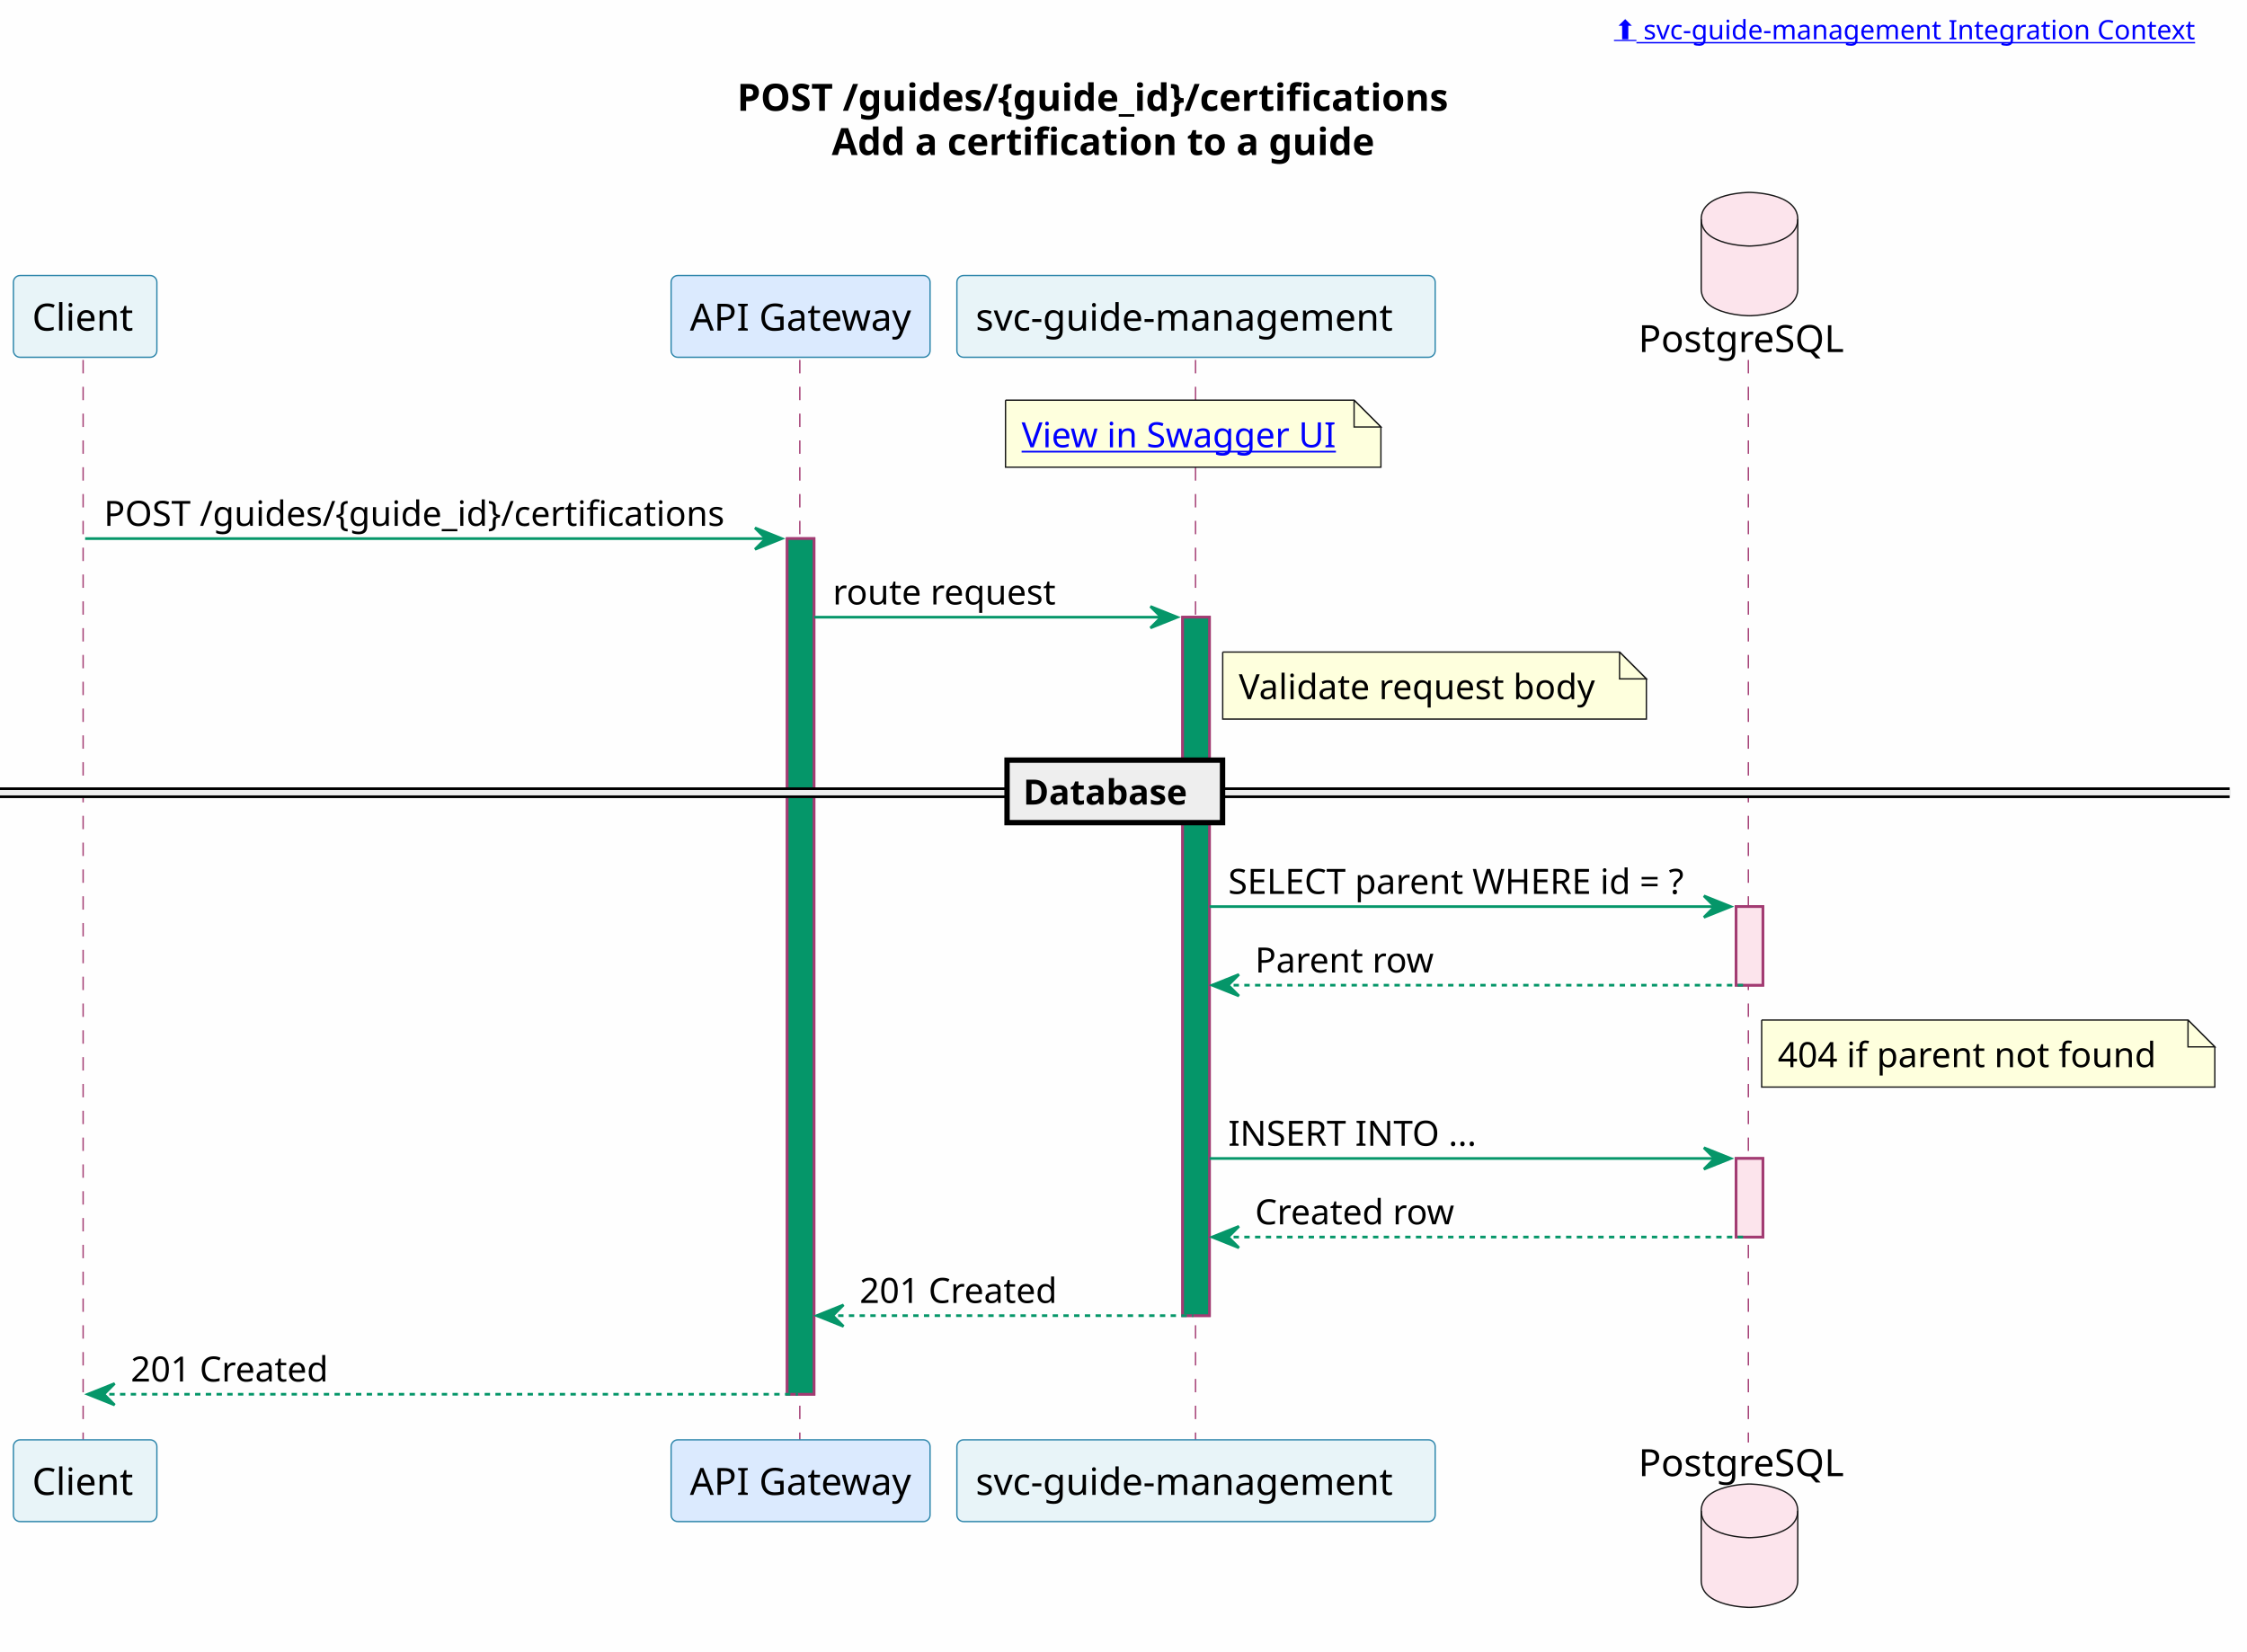
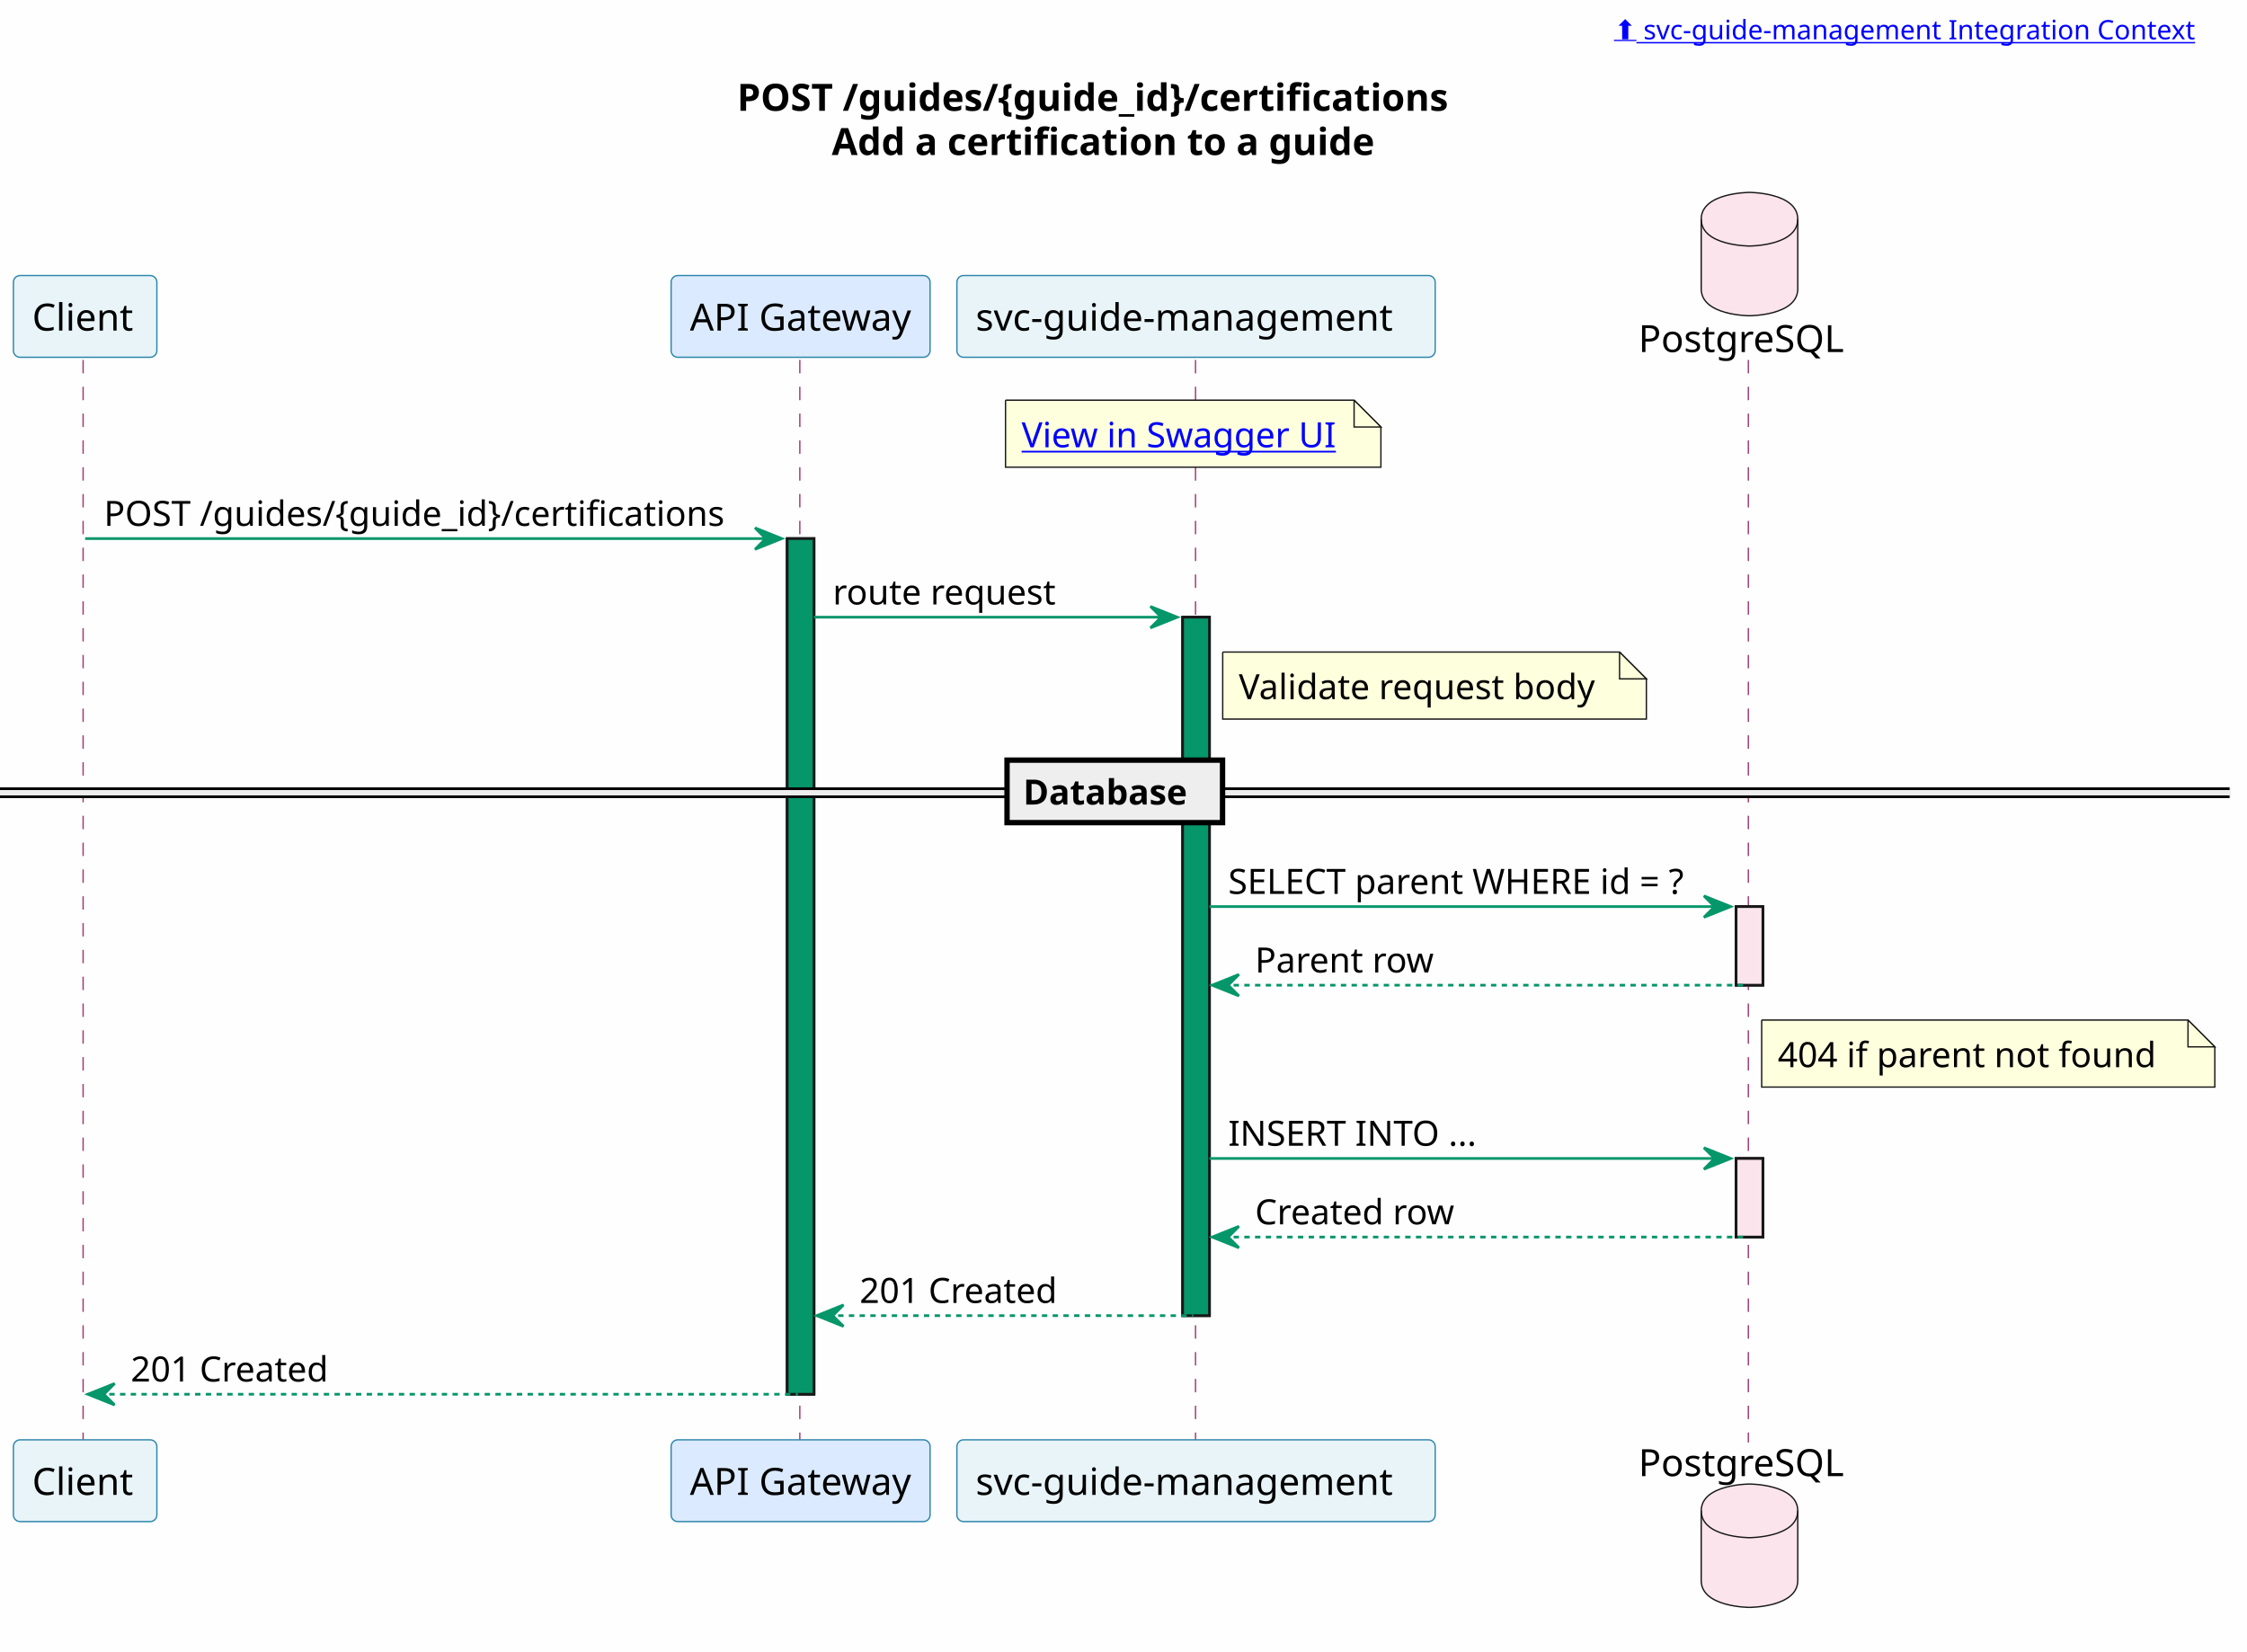
<svg xmlns="http://www.w3.org/2000/svg" xmlns:xlink="http://www.w3.org/1999/xlink" contentStyleType="text/css" data-diagram-type="SEQUENCE" height="616px" preserveAspectRatio="none" style="width:838px;height:616px;background:#FEFEFE;" version="1.1" viewBox="0 0 838 616" width="838px" zoomAndPan="magnify">
  <defs />
  <g>
    <rect fill="#FEFEFE" height="616" style="stroke:none;stroke-width:1;" width="838" x="0" y="0" />
-     <text fill="#000000" font-family="Segoe UI" font-size="14" font-weight="bold" lengthAdjust="spacing" textLength="280.738" x="274.883" y="41.312">POST /guides/{guide_id}/certifications</text>
-     <text fill="#000000" font-family="Segoe UI" font-size="14" font-weight="bold" lengthAdjust="spacing" textLength="210.116" x="310.194" y="57.801">Add a certification to a guide</text>
+     <text fill="#000000" font-family="'Segoe UI'" font-size="14" font-weight="bold" lengthAdjust="spacing" textLength="280.738" x="274.883" y="41.312">POST /guides/{guide_id}/certifications</text>
+     <text fill="#000000" font-family="'Segoe UI'" font-size="14" font-weight="bold" lengthAdjust="spacing" textLength="210.116" x="310.194" y="57.801">Add a certification to a guide</text>
    <g>
-       <rect fill="#059669" height="319.106" style="stroke:#A23B72;stroke-width:1;" width="10" x="293.576" y="200.863" />
+       <rect fill="#059669" height="319.106" style="stroke:#181818;stroke-width:1;" width="10" x="293.576" y="200.863" />
    </g>
    <g>
-       <rect fill="#059669" height="260.484" style="stroke:#A23B72;stroke-width:1;" width="10" x="441.053" y="230.174" />
+       <rect fill="#059669" height="260.484" style="stroke:#181818;stroke-width:1;" width="10" x="441.053" y="230.174" />
    </g>
    <g>
-       <rect fill="#FCE4EC" height="29.311" style="stroke:#A23B72;stroke-width:1;" width="10" x="647.457" y="338.106" />
+       <rect fill="#FCE4EC" height="29.311" style="stroke:#181818;stroke-width:1;" width="10" x="647.457" y="338.106" />
    </g>
    <g>
-       <rect fill="#FCE4EC" height="29.311" style="stroke:#A23B72;stroke-width:1;" width="10" x="647.457" y="432.037" />
+       <rect fill="#FCE4EC" height="29.311" style="stroke:#181818;stroke-width:1;" width="10" x="647.457" y="432.037" />
    </g>
-     <g>
-       <rect fill="#000000" fill-opacity="0" height="403.727" width="8" x="27.752" y="134.242" />
-       <line style="stroke:#A23B72;stroke-width:0.5;stroke-dasharray:5,5;" x1="31" x2="31" y1="134.242" y2="537.969" />
+     <g class="participant-lifeline" data-entity-uid="part1" data-qualified-name="Client" id="part1-lifeline">
+       <g>
+         <rect fill="#000000" fill-opacity="0" height="403.727" width="8" x="27.752" y="134.242" />
+         <line style="stroke:#A23B72;stroke-width:0.5;stroke-dasharray:5,5;" x1="31" x2="31" y1="134.242" y2="537.969" />
+       </g>
    </g>
-     <g>
-       <rect fill="#000000" fill-opacity="0" height="403.727" width="8" x="294.576" y="134.242" />
-       <line style="stroke:#A23B72;stroke-width:0.5;stroke-dasharray:5,5;" x1="298.287" x2="298.287" y1="134.242" y2="537.969" />
+     <g class="participant-lifeline" data-entity-uid="part2" data-qualified-name="GW" id="part2-lifeline">
+       <g>
+         <rect fill="#000000" fill-opacity="0" height="403.727" width="8" x="294.576" y="134.242" />
+         <line style="stroke:#A23B72;stroke-width:0.5;stroke-dasharray:5,5;" x1="298.287" x2="298.287" y1="134.242" y2="537.969" />
+       </g>
    </g>
-     <g>
-       <rect fill="#000000" fill-opacity="0" height="403.727" width="8" x="442.053" y="134.242" />
-       <line style="stroke:#A23B72;stroke-width:0.5;stroke-dasharray:5,5;" x1="445.865" x2="445.865" y1="134.242" y2="537.969" />
+     <g class="participant-lifeline" data-entity-uid="part3" data-qualified-name="Svc" id="part3-lifeline">
+       <g>
+         <rect fill="#000000" fill-opacity="0" height="403.727" width="8" x="442.053" y="134.242" />
+         <line style="stroke:#A23B72;stroke-width:0.5;stroke-dasharray:5,5;" x1="445.865" x2="445.865" y1="134.242" y2="537.969" />
+       </g>
    </g>
-     <g>
-       <rect fill="#000000" fill-opacity="0" height="403.727" width="8" x="648.457" y="134.242" />
-       <line style="stroke:#A23B72;stroke-width:0.5;stroke-dasharray:5,5;" x1="652.033" x2="652.033" y1="134.242" y2="537.969" />
+     <g class="participant-lifeline" data-entity-uid="part4" data-qualified-name="DB" id="part4-lifeline">
+       <g>
+         <rect fill="#000000" fill-opacity="0" height="403.727" width="8" x="648.457" y="134.242" />
+         <line style="stroke:#A23B72;stroke-width:0.5;stroke-dasharray:5,5;" x1="652.033" x2="652.033" y1="134.242" y2="537.969" />
+       </g>
    </g>
-     <g class="participant participant-head" data-participant="Client">
+     <g class="participant participant-head" data-entity-uid="part1" data-qualified-name="Client" id="part1-head">
      <a href="/applications/" target="_top" title="/applications/" xlink:actuate="onRequest" xlink:href="/applications/" xlink:show="new" xlink:title="/applications/" xlink:type="simple">
        <rect fill="#E8F4F8" height="30.488" rx="2.5" ry="2.5" style="stroke:#2E86AB;stroke-width:0.5;" width="53.505" x="5" y="102.754" />
-         <text fill="#000000" font-family="Segoe UI" font-size="14" lengthAdjust="spacing" textLength="39.505" x="12" y="123.289">Client</text>
+         <text fill="#000000" font-family="'Segoe UI'" font-size="14" lengthAdjust="spacing" textLength="39.505" x="12" y="123.289">Client</text>
      </a>
    </g>
-     <g class="participant participant-tail" data-participant="Client">
+     <g class="participant participant-tail" data-entity-uid="part1" data-qualified-name="Client" id="part1-tail">
      <a href="/applications/" target="_top" title="/applications/" xlink:actuate="onRequest" xlink:href="/applications/" xlink:show="new" xlink:title="/applications/" xlink:type="simple">
        <rect fill="#E8F4F8" height="30.488" rx="2.5" ry="2.5" style="stroke:#2E86AB;stroke-width:0.5;" width="53.505" x="5" y="536.969" />
-         <text fill="#000000" font-family="Segoe UI" font-size="14" lengthAdjust="spacing" textLength="39.505" x="12" y="557.504">Client</text>
+         <text fill="#000000" font-family="'Segoe UI'" font-size="14" lengthAdjust="spacing" textLength="39.505" x="12" y="557.504">Client</text>
      </a>
    </g>
-     <g class="participant participant-head" data-participant="GW">
-       <rect fill="#DBEAFE" height="30.488" rx="2.5" ry="2.5" style="stroke:#2E86AB;stroke-width:0.5;" width="96.578" x="250.287" y="102.754" />
-       <text fill="#000000" font-family="Segoe UI" font-size="14" lengthAdjust="spacing" textLength="82.578" x="257.287" y="123.289">API Gateway</text>
+     <g class="participant participant-head" data-entity-uid="part2" data-qualified-name="GW" id="part2-head">
+       <a href="/actors/#api-gateway" target="_top" title="/actors/#api-gateway" xlink:actuate="onRequest" xlink:href="/actors/#api-gateway" xlink:show="new" xlink:title="/actors/#api-gateway" xlink:type="simple">
+         <rect fill="#DBEAFE" height="30.488" rx="2.5" ry="2.5" style="stroke:#2E86AB;stroke-width:0.5;" width="96.578" x="250.287" y="102.754" />
+         <text fill="#000000" font-family="'Segoe UI'" font-size="14" lengthAdjust="spacing" textLength="82.578" x="257.287" y="123.289">API Gateway</text>
+       </a>
    </g>
-     <g class="participant participant-tail" data-participant="GW">
-       <rect fill="#DBEAFE" height="30.488" rx="2.5" ry="2.5" style="stroke:#2E86AB;stroke-width:0.5;" width="96.578" x="250.287" y="536.969" />
-       <text fill="#000000" font-family="Segoe UI" font-size="14" lengthAdjust="spacing" textLength="82.578" x="257.287" y="557.504">API Gateway</text>
+     <g class="participant participant-tail" data-entity-uid="part2" data-qualified-name="GW" id="part2-tail">
+       <a href="/actors/#api-gateway" target="_top" title="/actors/#api-gateway" xlink:actuate="onRequest" xlink:href="/actors/#api-gateway" xlink:show="new" xlink:title="/actors/#api-gateway" xlink:type="simple">
+         <rect fill="#DBEAFE" height="30.488" rx="2.5" ry="2.5" style="stroke:#2E86AB;stroke-width:0.5;" width="96.578" x="250.287" y="536.969" />
+         <text fill="#000000" font-family="'Segoe UI'" font-size="14" lengthAdjust="spacing" textLength="82.578" x="257.287" y="557.504">API Gateway</text>
+       </a>
    </g>
-     <g class="participant participant-head" data-participant="Svc">
+     <g class="participant participant-head" data-entity-uid="part3" data-qualified-name="Svc" id="part3-head">
      <a href="/microservices/svc-guide-management/" target="_top" title="/microservices/svc-guide-management/" xlink:actuate="onRequest" xlink:href="/microservices/svc-guide-management/" xlink:show="new" xlink:title="/microservices/svc-guide-management/" xlink:type="simple">
        <rect fill="#E8F4F8" height="30.488" rx="2.5" ry="2.5" style="stroke:#2E86AB;stroke-width:0.5;" width="178.377" x="356.865" y="102.754" />
-         <text fill="#000000" font-family="Segoe UI" font-size="14" lengthAdjust="spacing" textLength="164.377" x="363.865" y="123.289">svc-guide-management</text>
+         <text fill="#000000" font-family="'Segoe UI'" font-size="14" lengthAdjust="spacing" textLength="164.377" x="363.865" y="123.289">svc-guide-management</text>
      </a>
    </g>
-     <g class="participant participant-tail" data-participant="Svc">
+     <g class="participant participant-tail" data-entity-uid="part3" data-qualified-name="Svc" id="part3-tail">
      <a href="/microservices/svc-guide-management/" target="_top" title="/microservices/svc-guide-management/" xlink:actuate="onRequest" xlink:href="/microservices/svc-guide-management/" xlink:show="new" xlink:title="/microservices/svc-guide-management/" xlink:type="simple">
        <rect fill="#E8F4F8" height="30.488" rx="2.5" ry="2.5" style="stroke:#2E86AB;stroke-width:0.5;" width="178.377" x="356.865" y="536.969" />
-         <text fill="#000000" font-family="Segoe UI" font-size="14" lengthAdjust="spacing" textLength="164.377" x="363.865" y="557.504">svc-guide-management</text>
+         <text fill="#000000" font-family="'Segoe UI'" font-size="14" lengthAdjust="spacing" textLength="164.377" x="363.865" y="557.504">svc-guide-management</text>
      </a>
    </g>
-     <g class="participant participant-head" data-participant="DB">
-       <text fill="#000000" font-family="Segoe UI" font-size="14" lengthAdjust="spacing" textLength="76.85" x="611.033" y="131.289">PostgreSQL</text>
+     <g class="participant participant-head" data-entity-uid="part4" data-qualified-name="DB" id="part4-head">
+       <text fill="#000000" font-family="'Segoe UI'" font-size="14" lengthAdjust="spacing" textLength="76.85" x="611.033" y="131.289">PostgreSQL</text>
      <path d="M634.457,81.754 C634.457,71.754 652.457,71.754 652.457,71.754 C652.457,71.754 670.457,71.754 670.457,81.754 L670.457,107.754 C670.457,117.754 652.457,117.754 652.457,117.754 C652.457,117.754 634.457,117.754 634.457,107.754 L634.457,81.754" fill="#FCE4EC" style="stroke:#181818;stroke-width:0.5;" />
      <path d="M634.457,81.754 C634.457,91.754 652.457,91.754 652.457,91.754 C652.457,91.754 670.457,91.754 670.457,81.754" fill="none" style="stroke:#181818;stroke-width:0.5;" />
    </g>
-     <g class="participant participant-tail" data-participant="DB">
-       <text fill="#000000" font-family="Segoe UI" font-size="14" lengthAdjust="spacing" textLength="76.85" x="611.033" y="550.504">PostgreSQL</text>
+     <g class="participant participant-tail" data-entity-uid="part4" data-qualified-name="DB" id="part4-tail">
+       <text fill="#000000" font-family="'Segoe UI'" font-size="14" lengthAdjust="spacing" textLength="76.85" x="611.033" y="550.504">PostgreSQL</text>
      <path d="M634.457,563.457 C634.457,553.457 652.457,553.457 652.457,553.457 C652.457,553.457 670.457,553.457 670.457,563.457 L670.457,589.457 C670.457,599.457 652.457,599.457 652.457,599.457 C652.457,599.457 634.457,599.457 634.457,589.457 L634.457,563.457" fill="#FCE4EC" style="stroke:#181818;stroke-width:0.5;" />
      <path d="M634.457,563.457 C634.457,573.457 652.457,573.457 652.457,573.457 C652.457,573.457 670.457,573.457 670.457,563.457" fill="none" style="stroke:#181818;stroke-width:0.5;" />
    </g>
    <g>
-       <rect fill="#059669" height="319.106" style="stroke:#A23B72;stroke-width:1;" width="10" x="293.576" y="200.863" />
+       <rect fill="#059669" height="319.106" style="stroke:#181818;stroke-width:1;" width="10" x="293.576" y="200.863" />
    </g>
    <g>
-       <rect fill="#059669" height="260.484" style="stroke:#A23B72;stroke-width:1;" width="10" x="441.053" y="230.174" />
+       <rect fill="#059669" height="260.484" style="stroke:#181818;stroke-width:1;" width="10" x="441.053" y="230.174" />
    </g>
    <g>
-       <rect fill="#FCE4EC" height="29.311" style="stroke:#A23B72;stroke-width:1;" width="10" x="647.457" y="338.106" />
+       <rect fill="#FCE4EC" height="29.311" style="stroke:#181818;stroke-width:1;" width="10" x="647.457" y="338.106" />
    </g>
    <g>
-       <rect fill="#FCE4EC" height="29.311" style="stroke:#A23B72;stroke-width:1;" width="10" x="647.457" y="432.037" />
+       <rect fill="#FCE4EC" height="29.311" style="stroke:#181818;stroke-width:1;" width="10" x="647.457" y="432.037" />
    </g>
    <path d="M375,149.242 L375,174.242 L515,174.242 L515,159.242 L505,149.242 L375,149.242" fill="#FEFFDD" style="stroke:#181818;stroke-width:0.5;" />
    <path d="M505,149.242 L505,159.242 L515,159.242 L505,149.242" fill="#FEFFDD" style="stroke:#181818;stroke-width:0.5;" />
    <a href="/services/api/svc-guide-management.html#/Certifications/addGuideCertification" target="_top" title="/services/api/svc-guide-management.html#/Certifications/addGuideCertification" xlink:actuate="onRequest" xlink:href="/services/api/svc-guide-management.html#/Certifications/addGuideCertification" xlink:show="new" xlink:title="/services/api/svc-guide-management.html#/Certifications/addGuideCertification" xlink:type="simple">
-       <text fill="#0000FF" font-family="Segoe UI" font-size="13" lengthAdjust="spacing" text-decoration="underline" textLength="119.406" x="381" y="166.81">View in Swagger UI</text>
+       <text fill="#0000FF" font-family="'Segoe UI'" font-size="13" lengthAdjust="spacing" text-decoration="underline" textLength="119.406" x="381" y="166.81">View in Swagger UI</text>
    </a>
-     <g class="message" data-participant-1="Client" data-participant-2="GW">
+     <g class="message" data-entity-1="part1" data-entity-2="part2" id="msg1">
      <polygon fill="#059669" points="281.576,196.863,291.576,200.863,281.576,204.863,285.576,200.863" style="stroke:#059669;stroke-width:1;" />
      <line style="stroke:#059669;stroke-width:1;" x1="31.752" x2="287.576" y1="200.863" y2="200.863" />
-       <text fill="#000000" font-family="Segoe UI" font-size="13" lengthAdjust="spacing" textLength="242.823" x="38.752" y="196.121">POST /guides/{guide_id}/certifications</text>
+       <text fill="#000000" font-family="'Segoe UI'" font-size="13" lengthAdjust="spacing" textLength="242.823" x="38.752" y="196.121">POST /guides/{guide_id}/certifications</text>
    </g>
-     <g class="message" data-participant-1="GW" data-participant-2="Svc">
+     <g class="message" data-entity-1="part2" data-entity-2="part3" id="msg2">
      <polygon fill="#059669" points="429.053,226.174,439.053,230.174,429.053,234.174,433.053,230.174" style="stroke:#059669;stroke-width:1;" />
      <line style="stroke:#059669;stroke-width:1;" x1="303.576" x2="435.053" y1="230.174" y2="230.174" />
-       <text fill="#000000" font-family="Segoe UI" font-size="13" lengthAdjust="spacing" textLength="85.135" x="310.576" y="225.432">route request</text>
+       <text fill="#000000" font-family="'Segoe UI'" font-size="13" lengthAdjust="spacing" textLength="85.135" x="310.576" y="225.432">route request</text>
    </g>
    <path d="M456,243.174 L456,268.174 L614,268.174 L614,253.174 L604,243.174 L456,243.174" fill="#FEFFDD" style="stroke:#181818;stroke-width:0.5;" />
    <path d="M604,243.174 L604,253.174 L614,253.174 L604,243.174" fill="#FEFFDD" style="stroke:#181818;stroke-width:0.5;" />
-     <text fill="#000000" font-family="Segoe UI" font-size="13" lengthAdjust="spacing" textLength="137.573" x="462" y="260.742">Validate request body</text>
+     <text fill="#000000" font-family="'Segoe UI'" font-size="13" lengthAdjust="spacing" textLength="137.573" x="462" y="260.742">Validate request body</text>
    <rect fill="#EEEEEE" height="3" style="stroke:#EEEEEE;stroke-width:1;" width="831.503" x="0" y="294.14" />
    <line style="stroke:#000000;stroke-width:1;" x1="0" x2="831.503" y1="294.14" y2="294.14" />
    <line style="stroke:#000000;stroke-width:1;" x1="0" x2="831.503" y1="297.14" y2="297.14" />
    <rect fill="#EEEEEE" height="23.311" style="stroke:#000000;stroke-width:2;" width="80.371" x="375.566" y="283.484" />
-     <text fill="#000000" font-family="Segoe UI" font-size="13" font-weight="bold" lengthAdjust="spacing" textLength="62.086" x="381.566" y="300.053">Database</text>
-     <g class="message" data-participant-1="Svc" data-participant-2="DB">
+     <text fill="#000000" font-family="'Segoe UI'" font-size="13" font-weight="bold" lengthAdjust="spacing" textLength="62.086" x="381.566" y="300.053">Database</text>
+     <g class="message" data-entity-1="part3" data-entity-2="part4" id="msg3">
      <polygon fill="#059669" points="635.457,334.106,645.457,338.106,635.457,342.106,639.457,338.106" style="stroke:#059669;stroke-width:1;" />
      <line style="stroke:#059669;stroke-width:1;" x1="451.053" x2="641.457" y1="338.106" y2="338.106" />
-       <text fill="#000000" font-family="Segoe UI" font-size="13" lengthAdjust="spacing" textLength="177.404" x="458.053" y="333.363">SELECT parent WHERE id = ?</text>
+       <text fill="#000000" font-family="'Segoe UI'" font-size="13" lengthAdjust="spacing" textLength="177.404" x="458.053" y="333.363">SELECT parent WHERE id = ?</text>
    </g>
-     <g class="message" data-participant-1="DB" data-participant-2="Svc">
+     <g class="message" data-entity-1="part4" data-entity-2="part3" id="msg4">
      <polygon fill="#059669" points="462.053,363.416,452.053,367.416,462.053,371.416,458.053,367.416" style="stroke:#059669;stroke-width:1;" />
      <line style="stroke:#059669;stroke-width:1;stroke-dasharray:2,2;" x1="456.053" x2="651.457" y1="367.416" y2="367.416" />
-       <text fill="#000000" font-family="Segoe UI" font-size="13" lengthAdjust="spacing" textLength="67.291" x="468.053" y="362.674">Parent row</text>
+       <text fill="#000000" font-family="'Segoe UI'" font-size="13" lengthAdjust="spacing" textLength="67.291" x="468.053" y="362.674">Parent row</text>
    </g>
    <path d="M657,380.416 L657,405.416 L826,405.416 L826,390.416 L816,380.416 L657,380.416" fill="#FEFFDD" style="stroke:#181818;stroke-width:0.5;" />
    <path d="M816,380.416 L816,390.416 L826,390.416 L816,380.416" fill="#FEFFDD" style="stroke:#181818;stroke-width:0.5;" />
-     <text fill="#000000" font-family="Segoe UI" font-size="13" lengthAdjust="spacing" textLength="148.503" x="663" y="397.984">404 if parent not found</text>
-     <g class="message" data-participant-1="Svc" data-participant-2="DB">
+     <text fill="#000000" font-family="'Segoe UI'" font-size="13" lengthAdjust="spacing" textLength="148.503" x="663" y="397.984">404 if parent not found</text>
+     <g class="message" data-entity-1="part3" data-entity-2="part4" id="msg5">
      <polygon fill="#059669" points="635.457,428.037,645.457,432.037,635.457,436.037,639.457,432.037" style="stroke:#059669;stroke-width:1;" />
      <line style="stroke:#059669;stroke-width:1;" x1="451.053" x2="641.457" y1="432.037" y2="432.037" />
-       <text fill="#000000" font-family="Segoe UI" font-size="13" lengthAdjust="spacing" textLength="96.072" x="458.053" y="427.295">INSERT INTO ...</text>
+       <text fill="#000000" font-family="'Segoe UI'" font-size="13" lengthAdjust="spacing" textLength="96.072" x="458.053" y="427.295">INSERT INTO ...</text>
    </g>
-     <g class="message" data-participant-1="DB" data-participant-2="Svc">
+     <g class="message" data-entity-1="part4" data-entity-2="part3" id="msg6">
      <polygon fill="#059669" points="462.053,457.348,452.053,461.348,462.053,465.348,458.053,461.348" style="stroke:#059669;stroke-width:1;" />
      <line style="stroke:#059669;stroke-width:1;stroke-dasharray:2,2;" x1="456.053" x2="651.457" y1="461.348" y2="461.348" />
-       <text fill="#000000" font-family="Segoe UI" font-size="13" lengthAdjust="spacing" textLength="76.457" x="468.053" y="456.606">Created row</text>
+       <text fill="#000000" font-family="'Segoe UI'" font-size="13" lengthAdjust="spacing" textLength="76.457" x="468.053" y="456.606">Created row</text>
    </g>
-     <g class="message" data-participant-1="Svc" data-participant-2="GW">
+     <g class="message" data-entity-1="part3" data-entity-2="part2" id="msg7">
      <polygon fill="#059669" points="314.576,486.658,304.576,490.658,314.576,494.658,310.576,490.658" style="stroke:#059669;stroke-width:1;" />
      <line style="stroke:#059669;stroke-width:1;stroke-dasharray:2,2;" x1="308.576" x2="445.053" y1="490.658" y2="490.658" />
-       <text fill="#000000" font-family="Segoe UI" font-size="13" lengthAdjust="spacing" textLength="77.797" x="320.576" y="485.916">201 Created</text>
+       <text fill="#000000" font-family="'Segoe UI'" font-size="13" lengthAdjust="spacing" textLength="77.797" x="320.576" y="485.916">201 Created</text>
    </g>
-     <g class="message" data-participant-1="GW" data-participant-2="Client">
+     <g class="message" data-entity-1="part2" data-entity-2="part1" id="msg8">
      <polygon fill="#059669" points="42.752,515.969,32.752,519.969,42.752,523.969,38.752,519.969" style="stroke:#059669;stroke-width:1;" />
      <line style="stroke:#059669;stroke-width:1;stroke-dasharray:2,2;" x1="36.752" x2="297.576" y1="519.969" y2="519.969" />
-       <text fill="#000000" font-family="Segoe UI" font-size="13" lengthAdjust="spacing" textLength="77.797" x="48.752" y="515.227">201 Created</text>
+       <text fill="#000000" font-family="'Segoe UI'" font-size="13" lengthAdjust="spacing" textLength="77.797" x="48.752" y="515.227">201 Created</text>
    </g>
    <a href="/microservices/svc-guide-management/#integration-context" target="_top" title="/microservices/svc-guide-management/#integration-context" xlink:actuate="onRequest" xlink:href="/microservices/svc-guide-management/#integration-context" xlink:show="new" xlink:title="/microservices/svc-guide-management/#integration-context" xlink:type="simple">
-       <text fill="#0000FF" font-family="Segoe UI" font-size="10" lengthAdjust="spacing" text-decoration="underline" textLength="228.584" x="601.919" y="14.668">⬆ svc-guide-management Integration Context</text>
+       <text fill="#0000FF" font-family="'Segoe UI'" font-size="10" lengthAdjust="spacing" text-decoration="underline" textLength="228.584" x="601.919" y="14.668">⬆ svc-guide-management Integration Context</text>
    </a>
  </g>
</svg>
